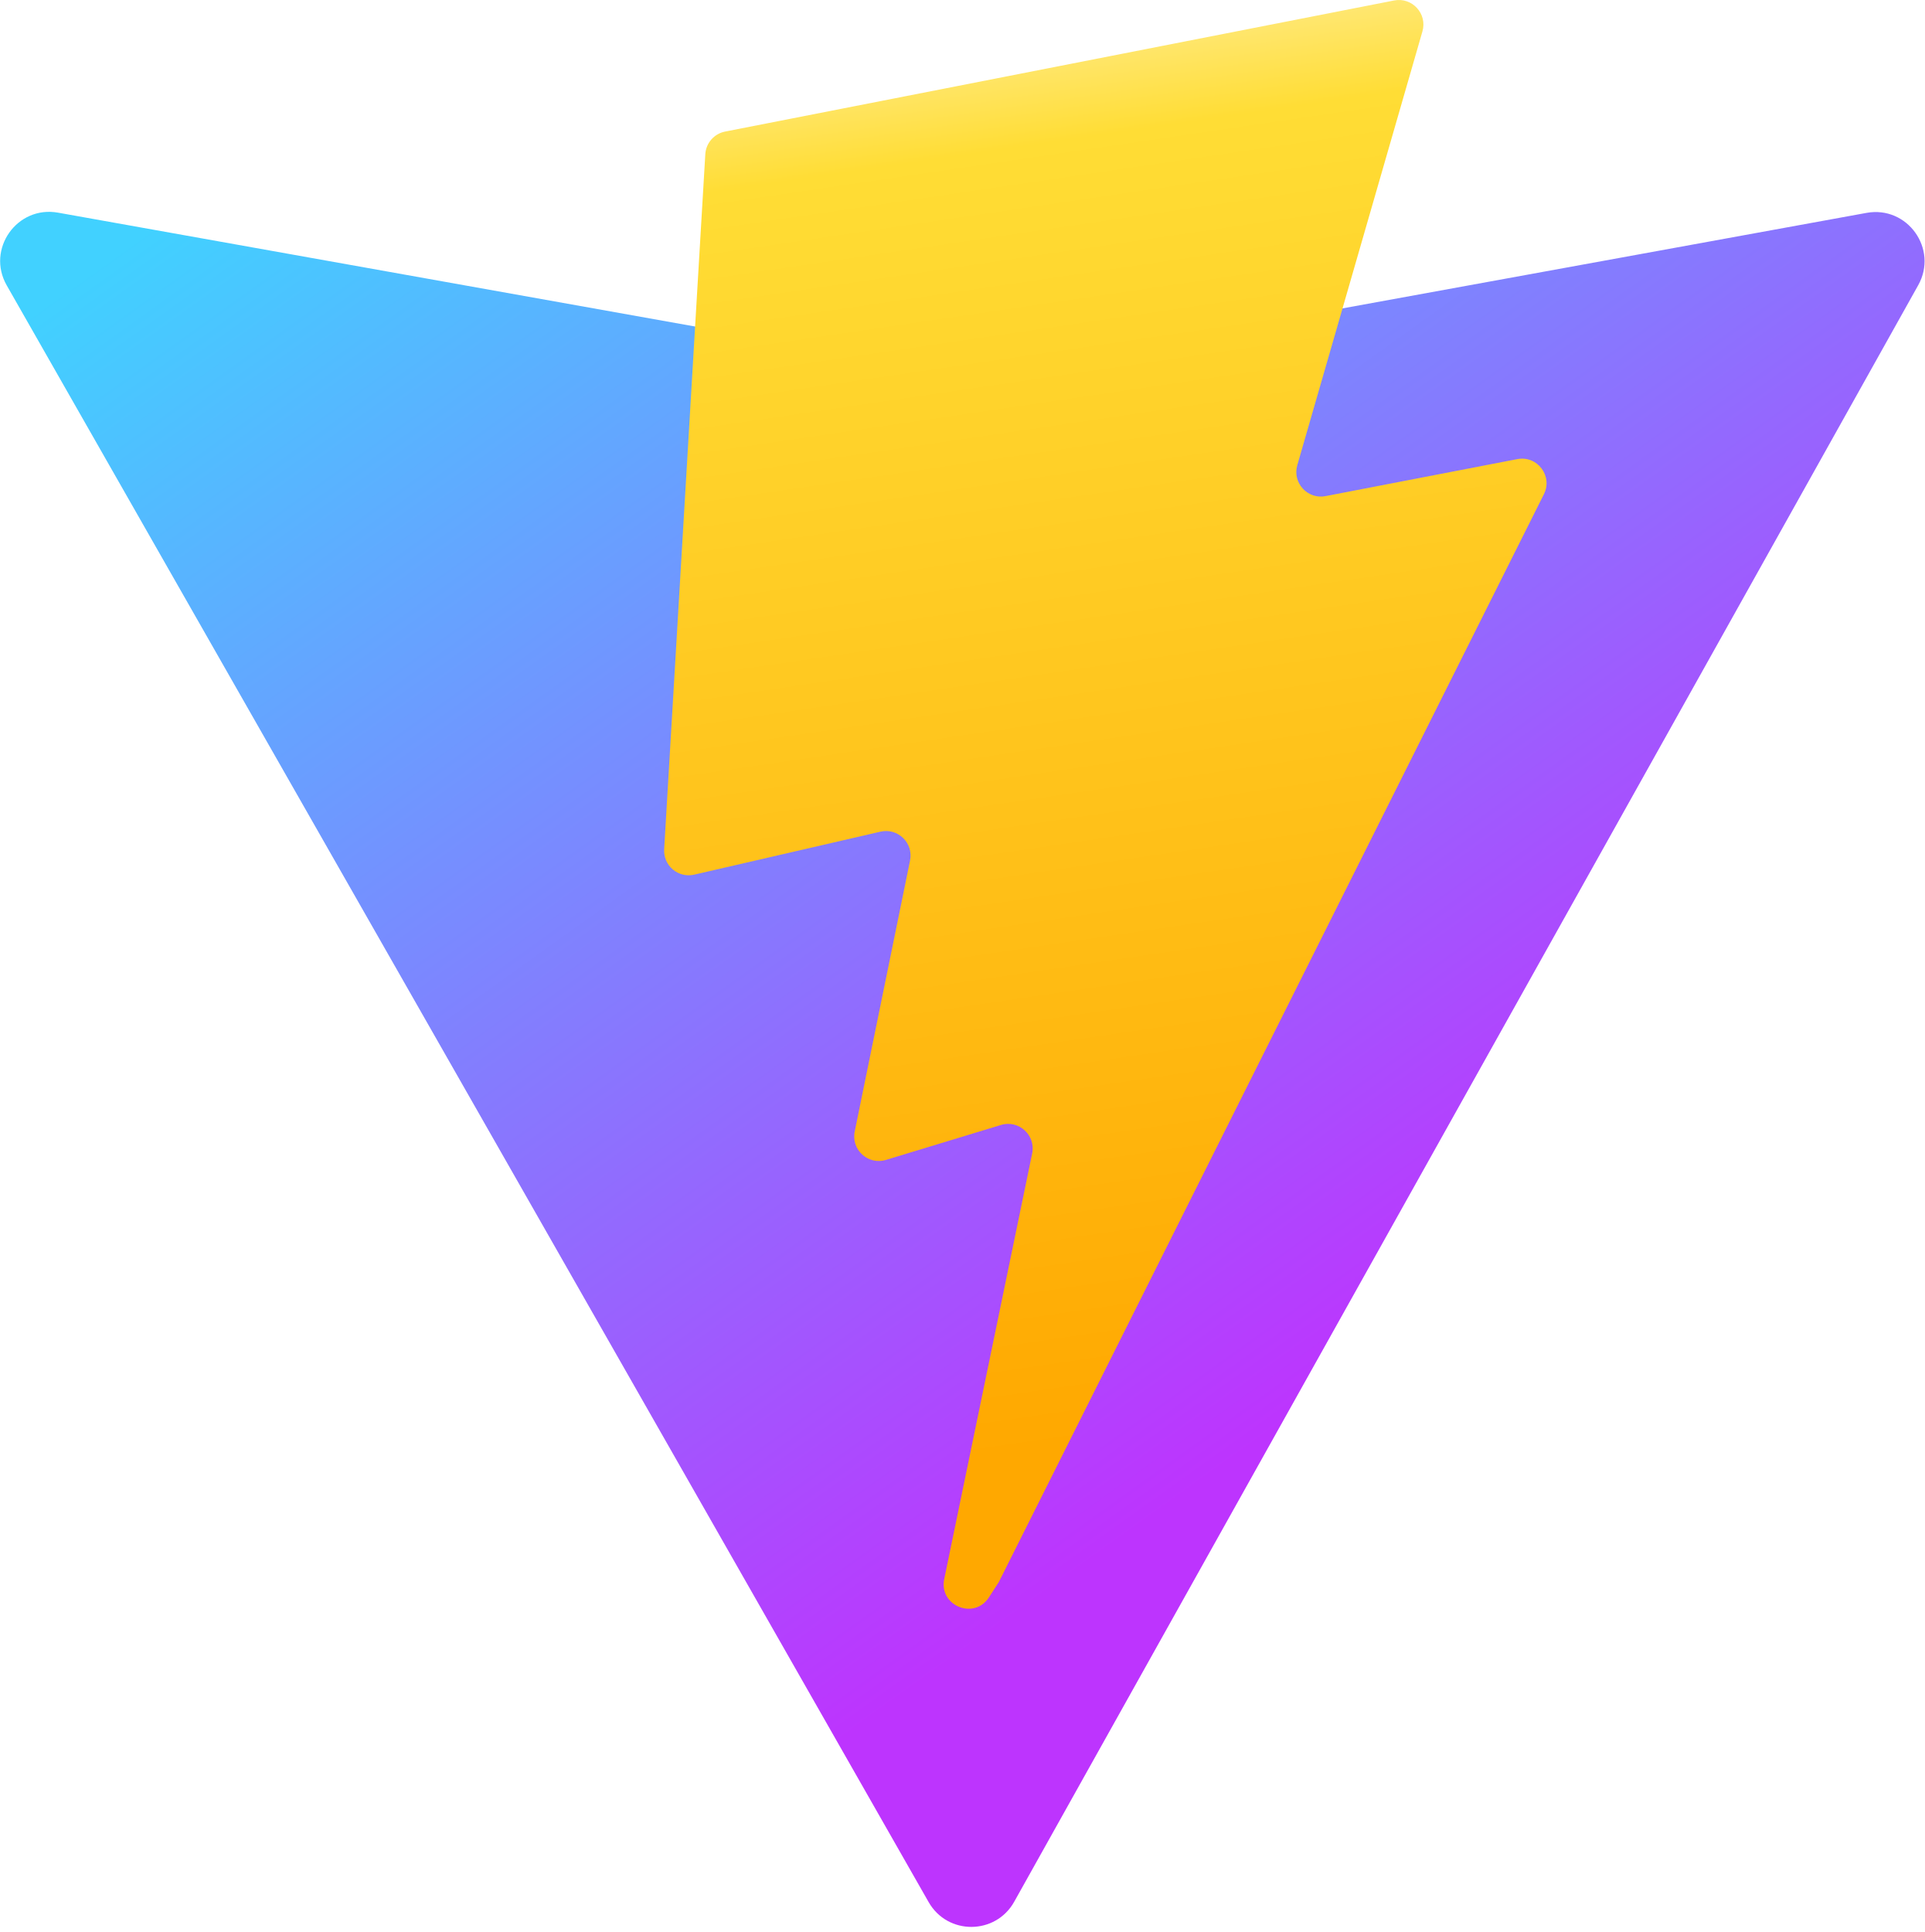
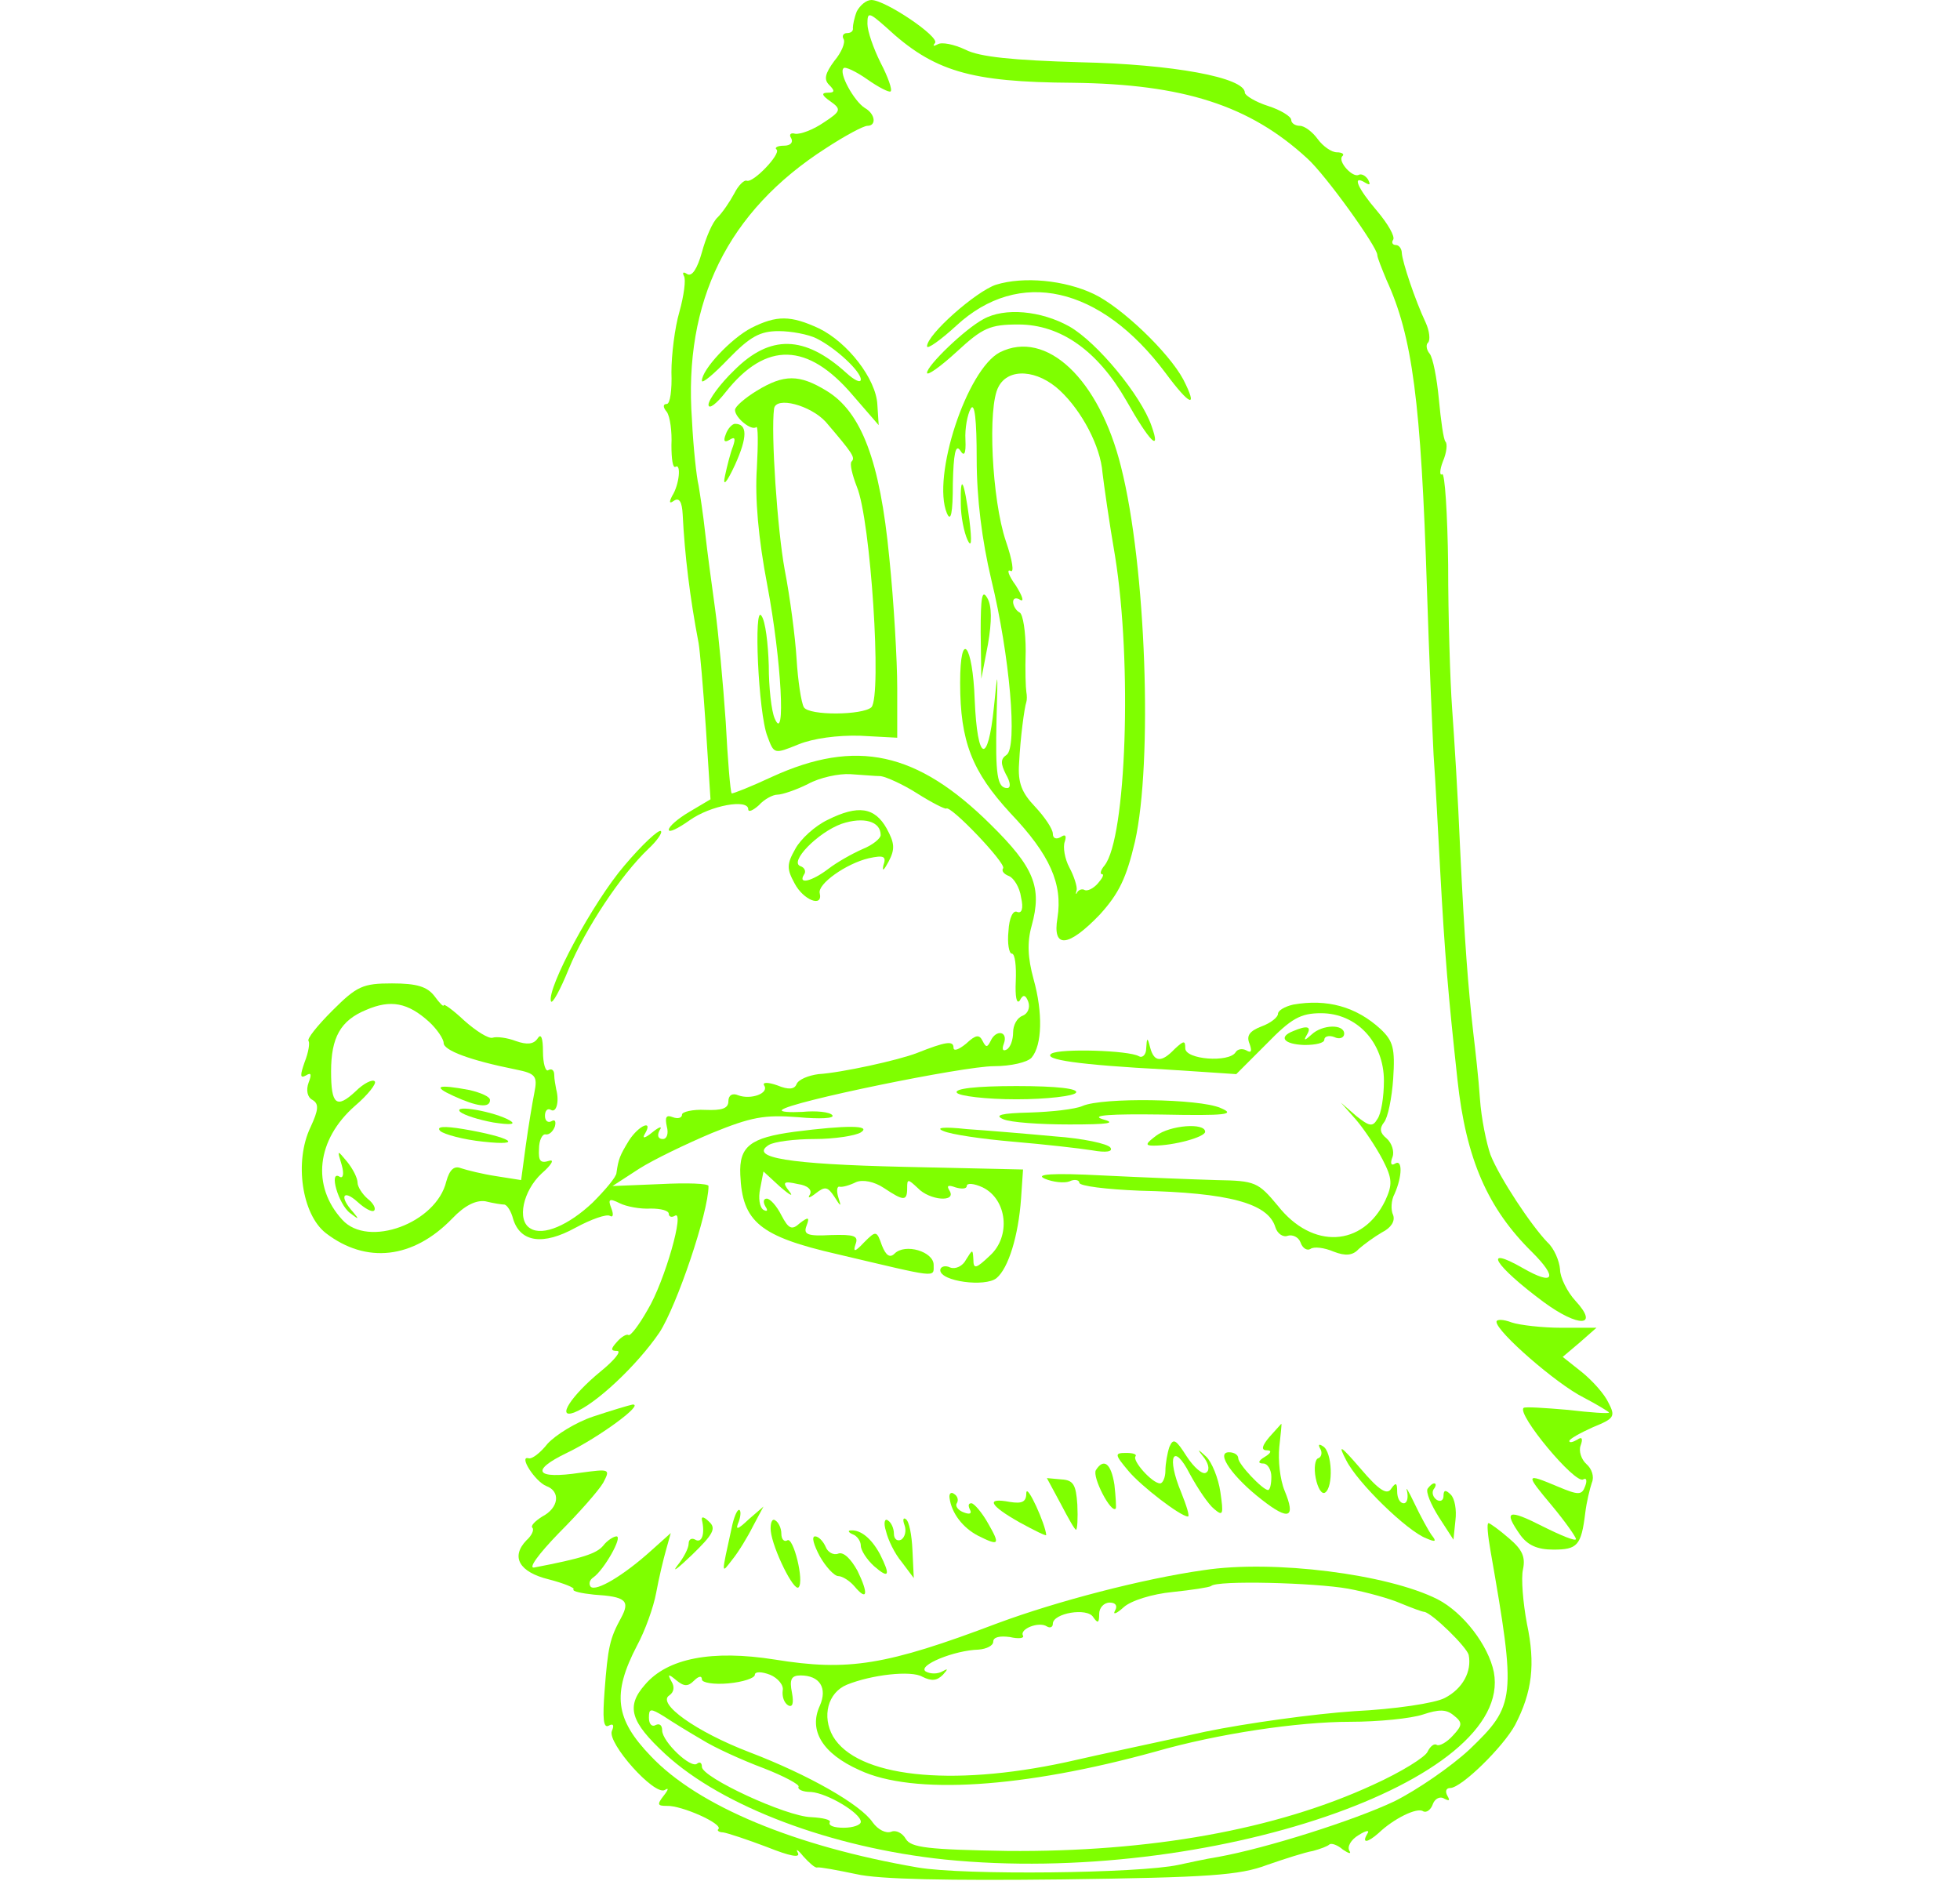
- <svg xmlns="http://www.w3.org/2000/svg" aria-hidden="true" role="img" class="iconify iconify--logos" width="31.88" height="32" preserveAspectRatio="xMidYMid meet" viewBox="0 0 256 257">
-   <defs>
-     <linearGradient id="IconifyId1813088fe1fbc01fb466" x1="-.828%" x2="57.636%" y1="7.652%" y2="78.411%">
-       <stop offset="0%" stop-color="#41D1FF" />
-       <stop offset="100%" stop-color="#BD34FE" />
-     </linearGradient>
-     <linearGradient id="IconifyId1813088fe1fbc01fb467" x1="43.376%" x2="50.316%" y1="2.242%" y2="89.03%">
-       <stop offset="0%" stop-color="#FFEA83" />
-       <stop offset="8.333%" stop-color="#FFDD35" />
-       <stop offset="100%" stop-color="#FFA800" />
-     </linearGradient>
-   </defs>
-   <path fill="url(#IconifyId1813088fe1fbc01fb466)" d="M255.153 37.938L134.897 252.976c-2.483 4.44-8.862 4.466-11.382.048L.875 37.958c-2.746-4.814 1.371-10.646 6.827-9.67l120.385 21.517a6.537 6.537 0 0 0 2.322-.004l117.867-21.483c5.438-.991 9.574 4.796 6.877 9.62Z" />
-   <path fill="url(#IconifyId1813088fe1fbc01fb467)" d="M185.432.063L96.44 17.501a3.268 3.268 0 0 0-2.634 3.014l-5.474 92.456a3.268 3.268 0 0 0 3.997 3.378l24.777-5.718c2.318-.535 4.413 1.507 3.936 3.838l-7.361 36.047c-.495 2.426 1.782 4.5 4.151 3.78l15.304-4.649c2.372-.72 4.652 1.36 4.15 3.788l-11.698 56.621c-.732 3.542 3.979 5.473 5.943 2.437l1.313-2.028l72.516-144.72c1.215-2.423-.88-5.186-3.54-4.672l-25.505 4.922c-2.396.462-4.435-1.77-3.759-4.114l16.646-57.705c.677-2.35-1.37-4.583-3.769-4.113Z" />
+ <svg xmlns="http://www.w3.org/2000/svg" viewBox="0 0 296 284" preserveAspectRatio="xMidYMid meet">
+   <g transform="translate(0,284) scale(0.1,-0.1)" fill="#7fff00" stroke="none">
+     <path d="M1294 2823 c-4 -10 -6 -21 -6 -25 1 -5 -3 -8 -9 -8 -5 0 -8 -4 -5 -9 3 -5 -3 -20 -14 -33 -14 -19 -16 -28 -8 -36 9 -9 9 -12 -2 -12 -10 0 -9 -4 4 -13 17 -12 16 -15 -10 -32 -16 -11 -35 -18 -43 -17 -7 2 -10 -1 -6 -7 3 -6 -1 -11 -11 -11 -10 0 -15 -3 -11 -6 6 -7 -35 -50 -45 -47 -4 2 -13 -7 -19 -19 -7 -13 -18 -29 -25 -36 -8 -7 -18 -31 -24 -53 -7 -25 -15 -37 -22 -33 -6 4 -8 3 -5 -3 3 -5 0 -29 -7 -54 -7 -24 -12 -65 -12 -91 1 -27 -2 -48 -7 -48 -6 0 -6 -5 0 -12 5 -7 8 -30 7 -50 0 -21 2 -35 6 -33 9 6 6 -27 -5 -44 -5 -10 -4 -12 3 -7 8 5 12 -2 13 -21 3 -61 11 -126 24 -194 2 -11 7 -68 11 -128 l7 -108 -32 -19 c-17 -10 -31 -22 -31 -27 0 -5 14 2 31 14 32 23 89 33 89 17 0 -5 7 -2 16 6 8 9 21 16 28 16 7 0 28 7 46 16 18 10 47 16 64 15 17 -1 38 -3 46 -3 8 -1 33 -12 55 -26 22 -14 42 -24 44 -23 6 6 90 -82 86 -90 -3 -4 1 -9 9 -12 7 -3 16 -17 18 -32 4 -17 1 -25 -6 -22 -6 3 -12 -9 -13 -29 -2 -19 1 -34 5 -34 5 0 7 -19 6 -42 -1 -22 1 -35 6 -29 5 10 9 9 13 -2 3 -9 -1 -18 -9 -21 -8 -3 -14 -14 -14 -25 0 -11 -4 -23 -10 -26 -6 -3 -7 1 -4 9 7 19 -12 22 -20 4 -5 -10 -7 -10 -12 0 -5 10 -10 10 -25 -4 -11 -9 -19 -12 -19 -6 0 11 -12 9 -55 -8 -28 -11 -115 -30 -149 -32 -15 -2 -30 -8 -33 -15 -3 -8 -12 -9 -29 -2 -14 5 -23 5 -20 0 8 -12 -20 -22 -39 -15 -9 4 -15 0 -15 -9 0 -11 -10 -14 -35 -13 -19 1 -35 -3 -35 -7 0 -5 -6 -7 -14 -4 -10 4 -12 0 -9 -14 3 -11 0 -19 -6 -19 -7 0 -9 5 -5 13 5 7 0 6 -11 -3 -11 -9 -16 -10 -11 -2 13 22 -9 13 -24 -10 -14 -23 -16 -28 -19 -49 0 -6 -17 -26 -36 -45 -36 -34 -75 -51 -94 -39 -21 12 -11 57 17 83 15 13 20 22 11 19 -13 -4 -16 0 -15 18 0 13 5 23 10 22 5 -1 11 4 14 12 2 8 0 11 -5 8 -5 -3 -10 0 -10 8 0 8 4 12 9 9 8 -5 13 12 8 31 -1 6 -3 15 -3 22 0 7 -4 10 -9 7 -4 -3 -8 10 -8 28 0 21 -3 28 -8 20 -6 -9 -16 -10 -33 -4 -13 5 -29 7 -35 5 -6 -2 -25 10 -43 26 -17 16 -31 26 -31 23 0 -3 -6 3 -14 14 -11 14 -26 19 -64 19 -44 0 -53 -4 -90 -41 -23 -23 -39 -43 -36 -46 2 -3 0 -17 -6 -32 -7 -20 -7 -25 2 -20 8 5 9 2 4 -11 -4 -11 -2 -22 6 -26 10 -6 9 -15 -3 -41 -25 -52 -13 -132 23 -160 61 -47 132 -39 191 22 19 20 36 28 50 26 12 -3 25 -5 29 -5 4 -1 10 -10 13 -22 11 -35 45 -40 94 -13 24 13 47 21 52 18 5 -3 6 2 2 12 -5 13 -3 15 13 7 10 -5 31 -9 47 -8 15 0 27 -3 27 -8 0 -4 4 -6 9 -3 16 11 -15 -99 -41 -142 -13 -23 -26 -40 -29 -38 -2 2 -10 -2 -17 -10 -10 -11 -10 -14 0 -14 7 0 -4 -14 -25 -31 -45 -37 -67 -72 -40 -62 32 12 95 71 129 121 26 40 74 181 74 221 0 4 -33 5 -72 3 l-73 -3 40 26 c22 14 72 38 110 54 59 24 79 28 130 24 33 -3 56 -2 52 3 -4 5 -25 7 -45 5 -20 -1 -34 0 -31 3 11 12 274 66 320 66 26 0 51 6 57 13 16 19 17 68 3 118 -9 33 -10 56 -3 81 16 58 4 88 -62 153 -111 110 -203 130 -330 72 -32 -15 -60 -26 -61 -25 -2 2 -6 50 -9 108 -4 58 -11 134 -16 170 -5 36 -12 88 -15 115 -3 28 -8 60 -10 72 -3 12 -8 57 -10 99 -13 179 54 315 202 410 29 19 57 34 63 34 14 0 12 18 -4 27 -16 10 -40 53 -32 60 2 3 19 -5 36 -17 17 -12 33 -20 35 -18 3 2 -4 22 -15 43 -11 22 -20 48 -20 59 0 18 2 18 28 -5 72 -67 127 -83 282 -84 167 -2 267 -34 354 -114 28 -25 106 -134 106 -146 0 -4 7 -21 14 -38 39 -85 52 -183 61 -467 3 -96 8 -209 10 -250 3 -41 7 -120 10 -175 7 -128 12 -186 26 -315 13 -121 46 -195 113 -261 39 -39 33 -51 -14 -24 -63 36 -43 4 31 -51 53 -39 85 -38 48 2 -12 13 -23 35 -23 47 -1 13 -9 32 -19 41 -25 26 -72 97 -86 132 -6 17 -14 55 -16 85 -2 30 -7 74 -10 99 -8 71 -13 135 -20 280 -3 74 -9 169 -12 210 -3 41 -6 139 -6 217 -1 78 -5 139 -9 137 -4 -3 -4 6 1 19 6 14 7 27 4 30 -3 3 -7 32 -10 64 -3 32 -9 63 -14 69 -5 6 -6 14 -2 17 3 4 2 17 -4 30 -16 34 -35 91 -36 105 0 6 -4 12 -9 12 -5 0 -7 4 -4 8 3 5 -8 24 -24 43 -30 35 -39 56 -18 43 7 -4 8 -3 4 5 -4 6 -10 9 -14 7 -9 -5 -32 20 -25 28 4 3 0 6 -8 6 -8 0 -21 9 -29 20 -8 11 -20 20 -27 20 -7 0 -13 4 -13 9 0 5 -16 15 -35 21 -19 6 -35 16 -35 20 0 23 -109 43 -249 46 -101 3 -152 8 -173 19 -17 8 -36 12 -42 8 -6 -3 -8 -3 -4 2 8 9 -75 65 -96 65 -8 0 -17 -8 -22 -17z m-646 -1526 c12 -11 22 -26 22 -32 0 -11 39 -26 109 -40 30 -6 33 -10 28 -35 -3 -15 -9 -51 -13 -80 l-7 -52 -38 6 c-20 3 -44 9 -53 12 -10 4 -17 -2 -22 -20 -15 -63 -118 -101 -157 -58 -47 51 -39 121 19 172 20 17 33 34 30 37 -3 4 -17 -3 -29 -15 -29 -27 -37 -20 -37 30 0 51 14 77 53 93 37 16 63 11 95 -18z" />
+     <path d="M685 1185 c35 -16 55 -19 55 -6 0 5 -14 11 -31 15 -48 9 -57 6 -24 -9z" />
+     <path d="M695 1161 c6 -5 28 -12 50 -16 26 -4 35 -3 25 3 -22 13 -87 25 -75 13z" />
+     <path d="M665 1132 c6 -5 35 -13 65 -16 64 -7 41 7 -30 19 -30 5 -42 4 -35 -3z" />
+     <path d="M516 1081 c4 -14 2 -21 -3 -18 -17 11 -2 -42 16 -55 13 -10 14 -10 4 2 -21 23 -15 35 7 15 11 -10 22 -16 25 -13 3 3 -1 11 -10 18 -8 7 -15 18 -15 24 0 7 -7 21 -16 32 -15 18 -15 18 -8 -5z" />
+     <path d="M1504 2410 c-30 -10 -104 -75 -104 -93 0 -5 20 9 44 31 95 88 218 60 316 -71 37 -50 50 -55 27 -10 -22 41 -93 109 -135 129 -44 21 -106 27 -148 14z" />
+     <path d="M1485 2358 c-28 -15 -85 -70 -85 -81 0 -5 20 9 45 32 39 36 50 41 93 41 64 0 120 -40 163 -115 35 -62 53 -80 38 -38 -16 46 -82 126 -124 150 -43 24 -98 29 -130 11z" />
+     <path d="M1135 2345 c-31 -16 -75 -63 -75 -80 0 -5 18 10 40 33 33 34 48 42 76 42 19 0 45 -5 57 -11 30 -15 67 -50 67 -62 0 -6 -10 -1 -22 10 -63 57 -115 58 -169 4 -22 -21 -39 -45 -39 -52 0 -8 12 1 26 19 61 77 124 75 192 -5 l39 -45 -2 31 c-2 39 -45 94 -88 115 -43 20 -64 20 -102 1z" />
+     <path d="M1510 2308 c-50 -26 -103 -188 -80 -243 6 -14 9 0 9 45 1 44 4 60 11 50 6 -10 9 -6 8 16 -1 17 3 38 8 47 6 10 9 -17 9 -76 0 -60 8 -123 22 -182 28 -115 40 -254 23 -265 -9 -6 -9 -13 -1 -29 7 -12 8 -21 2 -21 -15 0 -18 20 -16 105 2 75 2 76 -4 17 -9 -88 -25 -83 -29 11 -3 85 -22 108 -22 26 0 -89 18 -134 76 -197 60 -63 79 -107 71 -158 -8 -47 16 -45 64 5 29 32 40 55 53 110 27 120 17 416 -21 566 -33 133 -113 208 -183 173z m91 -58 c33 -31 61 -84 64 -124 2 -17 10 -74 19 -126 26 -161 17 -426 -16 -467 -6 -7 -7 -13 -4 -13 4 0 1 -6 -6 -14 -7 -8 -16 -12 -20 -10 -3 2 -8 1 -11 -3 -2 -5 -3 -3 -1 3 1 5 -4 21 -11 34 -7 13 -10 31 -7 39 3 9 1 12 -6 7 -7 -4 -12 -2 -12 5 0 7 -12 25 -27 41 -20 21 -26 36 -24 65 2 40 8 84 11 93 1 3 1 10 0 15 -1 6 -2 33 -1 62 0 29 -4 55 -9 58 -6 3 -10 11 -10 16 0 6 5 7 11 3 6 -3 3 6 -7 22 -11 15 -14 25 -8 22 6 -4 3 16 -7 45 -21 62 -28 203 -11 233 15 29 59 26 93 -6z" />
+     <path d="M1143 2250 c-18 -11 -33 -24 -33 -29 0 -12 25 -32 32 -26 3 3 3 -25 1 -62 -3 -45 2 -105 16 -178 21 -111 28 -240 11 -200 -5 11 -9 47 -9 80 -1 33 -5 67 -11 75 -12 20 -5 -147 9 -182 10 -27 10 -27 47 -12 22 9 59 14 93 13 l56 -3 0 75 c0 41 -5 129 -12 197 -14 146 -42 220 -95 252 -41 25 -64 25 -105 0z m104 -47 c41 -48 45 -54 39 -60 -3 -3 1 -20 8 -38 21 -50 38 -316 22 -333 -13 -12 -94 -13 -102 0 -4 7 -9 40 -11 73 -2 33 -10 94 -18 135 -11 60 -21 206 -16 243 3 19 55 5 78 -20z" />
+     <path d="M1096 2184 c-4 -10 -2 -13 6 -8 8 5 9 2 5 -10 -4 -10 -9 -30 -12 -44 -4 -18 2 -12 15 16 19 42 19 62 0 62 -4 0 -11 -7 -14 -16z" />
+     <path d="M1451 2079 c0 -19 5 -43 10 -54 6 -13 7 -4 3 30 -8 60 -14 72 -13 24z" />
+     <path d="M1481 1885 l1 -70 10 52 c6 35 6 58 -1 70 -8 14 -10 1 -10 -52z" />
+     <path d="M1250 1602 c-19 -9 -41 -29 -49 -44 -13 -23 -13 -30 -1 -52 13 -25 43 -37 38 -15 -4 14 40 45 74 53 23 5 27 3 22 -11 -2 -10 1 -7 8 6 10 19 9 28 -3 50 -18 32 -43 36 -89 13z m80 -23 c0 -5 -12 -15 -27 -21 -16 -7 -39 -20 -52 -30 -25 -19 -46 -24 -37 -9 4 5 1 11 -5 13 -18 6 26 51 62 64 33 11 59 4 59 -17z" />
+     <path d="M943 1533 c-48 -56 -117 -185 -111 -205 2 -5 14 17 27 49 25 61 79 142 120 181 13 12 22 25 19 27 -3 3 -28 -20 -55 -52z" />
+     <path d="M1953 1323 c-13 -3 -23 -9 -23 -14 0 -5 -11 -14 -25 -19 -18 -7 -23 -14 -18 -26 4 -11 3 -15 -5 -10 -6 3 -13 2 -16 -3 -10 -16 -76 -11 -76 6 0 12 -2 12 -16 -1 -20 -21 -31 -20 -37 2 -4 16 -5 16 -6 -1 0 -10 -6 -15 -11 -12 -15 9 -119 12 -132 4 -14 -9 41 -17 173 -24 l106 -7 46 46 c37 38 51 46 82 46 54 0 95 -44 95 -102 0 -24 -4 -50 -10 -58 -7 -12 -12 -11 -32 5 l-23 20 23 -26 c12 -14 30 -41 40 -60 15 -29 15 -38 4 -62 -34 -70 -110 -74 -162 -8 -30 36 -34 38 -93 39 -34 1 -111 4 -172 7 -76 4 -103 2 -87 -5 12 -5 29 -7 37 -4 8 4 15 2 15 -2 0 -5 41 -10 91 -12 135 -3 194 -19 205 -55 3 -10 12 -16 19 -13 7 2 16 -2 19 -10 3 -9 10 -13 15 -10 5 4 21 2 35 -4 18 -7 29 -6 38 4 8 7 23 18 35 25 14 7 20 17 17 26 -4 8 -3 23 2 32 12 27 12 53 1 46 -6 -4 -8 0 -4 10 3 8 -1 21 -9 28 -10 8 -11 15 -4 24 6 7 12 37 14 66 3 46 0 57 -19 75 -37 34 -81 46 -132 37z" />
+     <path d="M1953 1283 c-23 -9 -14 -20 17 -21 17 0 30 3 30 8 0 5 7 7 15 4 8 -4 15 -1 15 5 0 15 -33 14 -49 -1 -11 -10 -13 -10 -7 0 7 12 0 14 -21 5z" />
+     <path d="M1445 1190 c3 -5 44 -10 90 -10 46 0 87 5 90 10 4 6 -28 10 -90 10 -62 0 -94 -4 -90 -10z" />
+     <path d="M1635 1170 c-11 -5 -47 -9 -80 -10 -43 -1 -54 -4 -40 -10 11 -5 56 -8 100 -8 60 0 72 2 50 8 -19 6 13 8 88 7 100 -2 114 0 90 10 -32 14 -178 16 -208 3z" />
+     <path d="M1200 1131 c-67 -9 -84 -22 -82 -65 3 -71 29 -93 147 -120 153 -36 145 -36 145 -16 0 20 -43 33 -59 17 -7 -7 -13 -3 -19 12 -8 23 -9 23 -27 5 -14 -15 -17 -15 -13 -3 5 13 -2 15 -37 14 -36 -2 -42 1 -37 14 5 13 3 14 -10 4 -12 -11 -17 -9 -28 12 -7 14 -17 25 -22 25 -5 0 -6 -5 -2 -12 4 -6 3 -8 -3 -5 -6 4 -8 18 -5 32 l5 26 25 -23 c15 -13 21 -16 14 -7 -11 14 -9 16 13 11 15 -2 22 -9 18 -16 -4 -6 0 -5 9 2 14 11 18 10 28 -5 10 -16 11 -16 6 -1 -3 10 -2 17 2 16 4 -1 15 2 25 7 10 4 27 1 42 -9 30 -20 35 -20 35 0 0 14 1 14 16 0 18 -19 59 -22 48 -4 -5 8 -2 9 9 5 10 -3 17 -2 17 2 0 5 11 4 24 -2 37 -18 43 -74 11 -103 -21 -20 -25 -21 -25 -6 -1 16 -1 16 -11 0 -5 -10 -16 -15 -24 -12 -8 4 -15 1 -15 -4 0 -17 68 -26 85 -12 18 15 33 64 37 120 l3 44 -180 4 c-175 4 -234 14 -204 33 8 5 39 9 69 9 30 0 62 5 70 10 17 11 -22 11 -100 1z" />
+     <path d="M1425 1132 c11 -5 58 -12 105 -16 47 -4 100 -10 119 -13 22 -4 32 -2 28 4 -4 6 -42 14 -84 17 -43 4 -103 9 -133 11 -36 4 -48 2 -35 -3z" />
+     <path d="M1746 1125 c-16 -12 -17 -15 -4 -15 31 0 78 13 78 21 0 14 -53 10 -74 -6z" />
+     <path d="M2260 844 c0 -15 91 -94 131 -114 21 -11 39 -22 39 -23 0 -2 -28 0 -62 4 -35 3 -65 5 -67 3 -11 -9 78 -116 90 -108 5 3 6 -2 3 -10 -5 -14 -10 -14 -41 -1 -50 21 -50 20 -9 -29 20 -24 36 -47 36 -50 0 -4 -22 5 -50 19 -53 27 -60 24 -34 -13 11 -15 25 -22 50 -22 36 0 42 6 48 55 2 17 7 37 10 46 4 9 0 21 -8 28 -8 7 -12 20 -9 28 4 11 2 14 -5 9 -7 -4 -12 -5 -12 -2 0 3 16 12 36 21 32 13 34 16 23 37 -6 13 -24 33 -40 46 l-29 23 26 22 25 22 -53 0 c-29 0 -63 4 -75 8 -13 5 -23 5 -23 1z" />
+     <path d="M896 701 c-27 -9 -57 -28 -69 -41 -11 -14 -24 -24 -29 -22 -15 4 10 -35 27 -42 22 -8 19 -33 -6 -46 -11 -7 -18 -14 -15 -17 3 -3 -1 -12 -9 -19 -24 -25 -11 -48 34 -59 23 -6 40 -13 37 -15 -2 -3 12 -6 31 -8 48 -3 55 -9 41 -35 -17 -31 -20 -44 -25 -111 -3 -40 -2 -56 6 -52 7 4 9 1 5 -8 -7 -18 64 -98 80 -89 6 4 6 1 -2 -9 -10 -13 -9 -15 5 -15 22 1 85 -27 78 -35 -3 -2 1 -5 7 -5 7 -1 37 -11 66 -22 35 -14 51 -17 47 -9 -4 7 0 5 8 -5 9 -10 18 -18 21 -17 4 1 30 -4 59 -10 34 -8 140 -10 312 -8 220 3 267 6 309 22 26 9 57 19 69 21 11 3 22 7 25 10 3 2 12 -1 20 -8 9 -6 13 -7 10 -2 -4 6 2 17 14 24 11 7 17 8 13 2 -9 -15 0 -14 17 1 23 22 58 39 67 33 5 -3 12 2 15 11 3 8 11 12 17 8 8 -4 9 -3 5 4 -4 7 -2 12 4 12 17 0 80 62 98 95 26 50 31 92 18 153 -6 32 -9 69 -6 82 4 19 -1 30 -21 47 -15 13 -29 23 -31 23 -3 0 -1 -19 3 -42 39 -223 38 -233 -32 -300 -28 -26 -79 -61 -113 -78 -61 -29 -194 -71 -266 -84 -19 -3 -46 -9 -60 -12 -59 -13 -325 -16 -394 -4 -186 32 -332 93 -403 168 -54 56 -59 94 -21 167 12 22 25 58 29 80 4 22 11 51 15 65 l7 25 -29 -26 c-42 -38 -84 -63 -92 -55 -3 4 -2 10 4 14 16 11 45 62 35 62 -4 0 -14 -6 -20 -14 -10 -12 -31 -19 -104 -33 -10 -2 6 20 37 52 30 30 60 64 67 76 11 21 10 21 -35 15 -67 -10 -76 3 -20 30 48 23 119 75 99 73 -5 -1 -32 -9 -59 -18z" />
+     <path d="M1917 670 c-11 -13 -13 -20 -4 -20 8 0 7 -4 -3 -10 -10 -6 -11 -10 -2 -10 6 0 12 -9 12 -20 0 -11 -2 -20 -5 -20 -8 0 -45 39 -45 48 0 5 -6 9 -14 9 -21 0 6 -38 50 -72 41 -32 51 -27 34 14 -7 17 -10 46 -8 66 2 19 4 35 3 35 0 0 -8 -9 -18 -20z" />
+     <path d="M1766 655 c-3 -9 -6 -25 -6 -36 0 -10 -4 -19 -8 -19 -12 0 -43 35 -37 41 2 3 -4 5 -14 5 -18 0 -18 -2 3 -27 19 -23 79 -69 90 -69 3 0 -2 16 -10 36 -23 55 -12 77 13 28 12 -22 28 -46 37 -53 13 -11 14 -8 9 26 -3 21 -13 45 -21 53 -14 13 -15 13 -3 -2 7 -10 8 -19 2 -22 -5 -3 -18 8 -29 25 -16 25 -20 28 -26 14z" />
+     <path d="M1994 652 c3 -5 2 -12 -3 -14 -5 -1 -7 -15 -4 -30 3 -15 9 -25 14 -22 13 8 11 62 -3 70 -6 4 -8 3 -4 -4z" />
+     <path d="M2033 635 c17 -34 92 -107 121 -118 14 -6 16 -5 8 5 -5 7 -17 29 -26 48 -9 19 -14 27 -11 18 2 -10 0 -18 -5 -18 -6 0 -10 8 -10 18 0 13 -2 14 -9 4 -6 -10 -18 -3 -46 30 -31 36 -35 38 -22 13z" />
+     <path d="M1655 620 c-6 -10 23 -66 30 -58 1 1 0 18 -2 36 -5 32 -16 41 -28 22z" />
+     <path d="M1602 569 c11 -21 21 -39 23 -39 2 0 3 17 2 38 -2 30 -6 37 -24 38 l-22 2 21 -39z" />
+     <path d="M1550 586 c0 -14 -6 -17 -25 -14 -37 7 -31 -5 15 -31 22 -12 40 -21 40 -19 -1 16 -29 78 -30 64z" />
+     <path d="M2156 592 c-3 -5 5 -24 17 -43 l22 -34 3 29 c2 16 -1 33 -7 39 -8 8 -11 7 -11 -2 0 -7 -5 -9 -10 -6 -6 4 -8 11 -5 16 4 5 4 9 1 9 -3 0 -7 -4 -10 -8z" />
+     <path d="M1434 578 c3 -23 20 -45 43 -57 32 -16 34 -14 15 19 -9 16 -21 30 -25 30 -5 0 -5 -4 -2 -10 3 -6 -1 -7 -9 -4 -9 3 -14 10 -11 14 3 5 1 11 -4 14 -5 4 -8 0 -7 -6z" />
+     <path d="M1105 533 c-16 -73 -16 -70 1 -48 9 11 23 34 31 50 l16 30 -22 -19 c-18 -17 -21 -17 -15 -3 3 9 3 17 0 17 -3 0 -8 -12 -11 -27z" />
+     <path d="M1060 545 c5 -21 0 -36 -10 -30 -5 3 -10 1 -10 -6 0 -7 -8 -22 -17 -33 -9 -12 1 -4 22 16 32 31 37 40 26 50 -7 7 -12 9 -11 3z" />
+     <path d="M1164 528 c3 -27 35 -92 42 -85 9 9 -8 77 -17 71 -5 -3 -9 2 -9 10 0 8 -4 17 -9 20 -5 4 -8 -4 -7 -16z" />
+     <path d="M1338 528 c3 -13 13 -34 24 -47 l18 -24 -2 42 c-1 23 -5 44 -10 47 -4 3 -5 -1 -2 -9 3 -8 1 -18 -5 -22 -6 -3 -11 1 -11 9 0 8 -4 17 -9 20 -5 4 -7 -4 -3 -16z" />
+     <path d="M1288 523 c6 -2 12 -10 12 -17 0 -7 9 -21 20 -31 23 -20 25 -14 9 18 -13 24 -29 37 -44 36 -5 0 -4 -3 3 -6z" />
+     <path d="M1238 490 c9 -16 22 -30 28 -30 6 0 17 -7 24 -15 20 -24 22 -12 5 23 -10 18 -21 29 -29 26 -7 -3 -16 2 -19 10 -4 9 -11 16 -16 16 -6 0 -2 -13 7 -30z" />
+     <path d="M1818 469 c-92 -13 -222 -47 -311 -80 -169 -64 -226 -73 -337 -55 -95 15 -162 2 -196 -38 -29 -33 -22 -56 31 -105 86 -79 250 -141 422 -159 396 -40 860 118 829 283 -8 40 -46 90 -85 110 -75 38 -248 60 -353 44z m218 -28 c27 -5 63 -15 79 -22 17 -7 33 -13 36 -13 12 -2 64 -53 67 -65 5 -25 -9 -51 -36 -65 -15 -8 -76 -17 -137 -20 -60 -4 -162 -18 -225 -31 -63 -14 -158 -34 -210 -46 -176 -38 -316 -22 -352 39 -17 30 -8 66 21 78 37 15 97 22 114 12 14 -7 22 -6 31 3 8 9 8 10 -1 5 -7 -4 -18 -4 -25 0 -13 9 43 32 80 33 12 1 22 6 22 12 0 7 10 9 25 7 13 -3 22 -2 20 2 -6 10 24 22 36 14 5 -3 9 -1 9 4 0 16 52 25 61 10 7 -10 9 -9 9 5 0 9 7 17 16 17 9 0 12 -5 8 -12 -4 -7 2 -5 13 5 11 10 43 20 74 23 29 3 55 7 58 9 8 9 157 5 207 -4z m-854 -154 c-1 -9 2 -18 8 -22 7 -4 9 3 6 19 -4 20 -1 26 13 26 29 0 41 -19 29 -46 -17 -37 4 -72 60 -97 81 -38 248 -27 447 28 94 27 215 45 294 45 43 0 92 5 110 11 24 8 35 8 46 -1 14 -11 14 -15 -1 -31 -9 -10 -20 -16 -24 -14 -4 3 -10 -2 -14 -10 -3 -8 -40 -31 -82 -50 -147 -68 -338 -102 -553 -100 -120 2 -145 5 -153 18 -5 9 -15 14 -22 11 -8 -3 -20 3 -28 14 -18 27 -97 72 -186 106 -81 31 -141 74 -121 86 7 5 8 13 3 21 -6 11 -5 12 7 2 12 -10 18 -10 27 -1 7 7 12 8 12 2 0 -5 18 -8 40 -6 22 2 40 8 40 13 0 5 10 5 23 0 12 -5 21 -16 19 -24z m-122 -74 c19 -12 61 -31 93 -43 31 -12 55 -25 53 -28 -2 -4 6 -8 19 -8 25 -2 75 -32 75 -45 0 -5 -12 -9 -26 -9 -14 0 -23 3 -21 8 3 4 -10 7 -28 8 -38 1 -165 60 -165 76 0 6 -3 8 -7 5 -9 -9 -53 33 -53 50 0 8 -4 11 -10 8 -5 -3 -10 1 -10 11 0 14 2 15 23 2 12 -8 38 -24 57 -35z" />
+   </g>
</svg>
